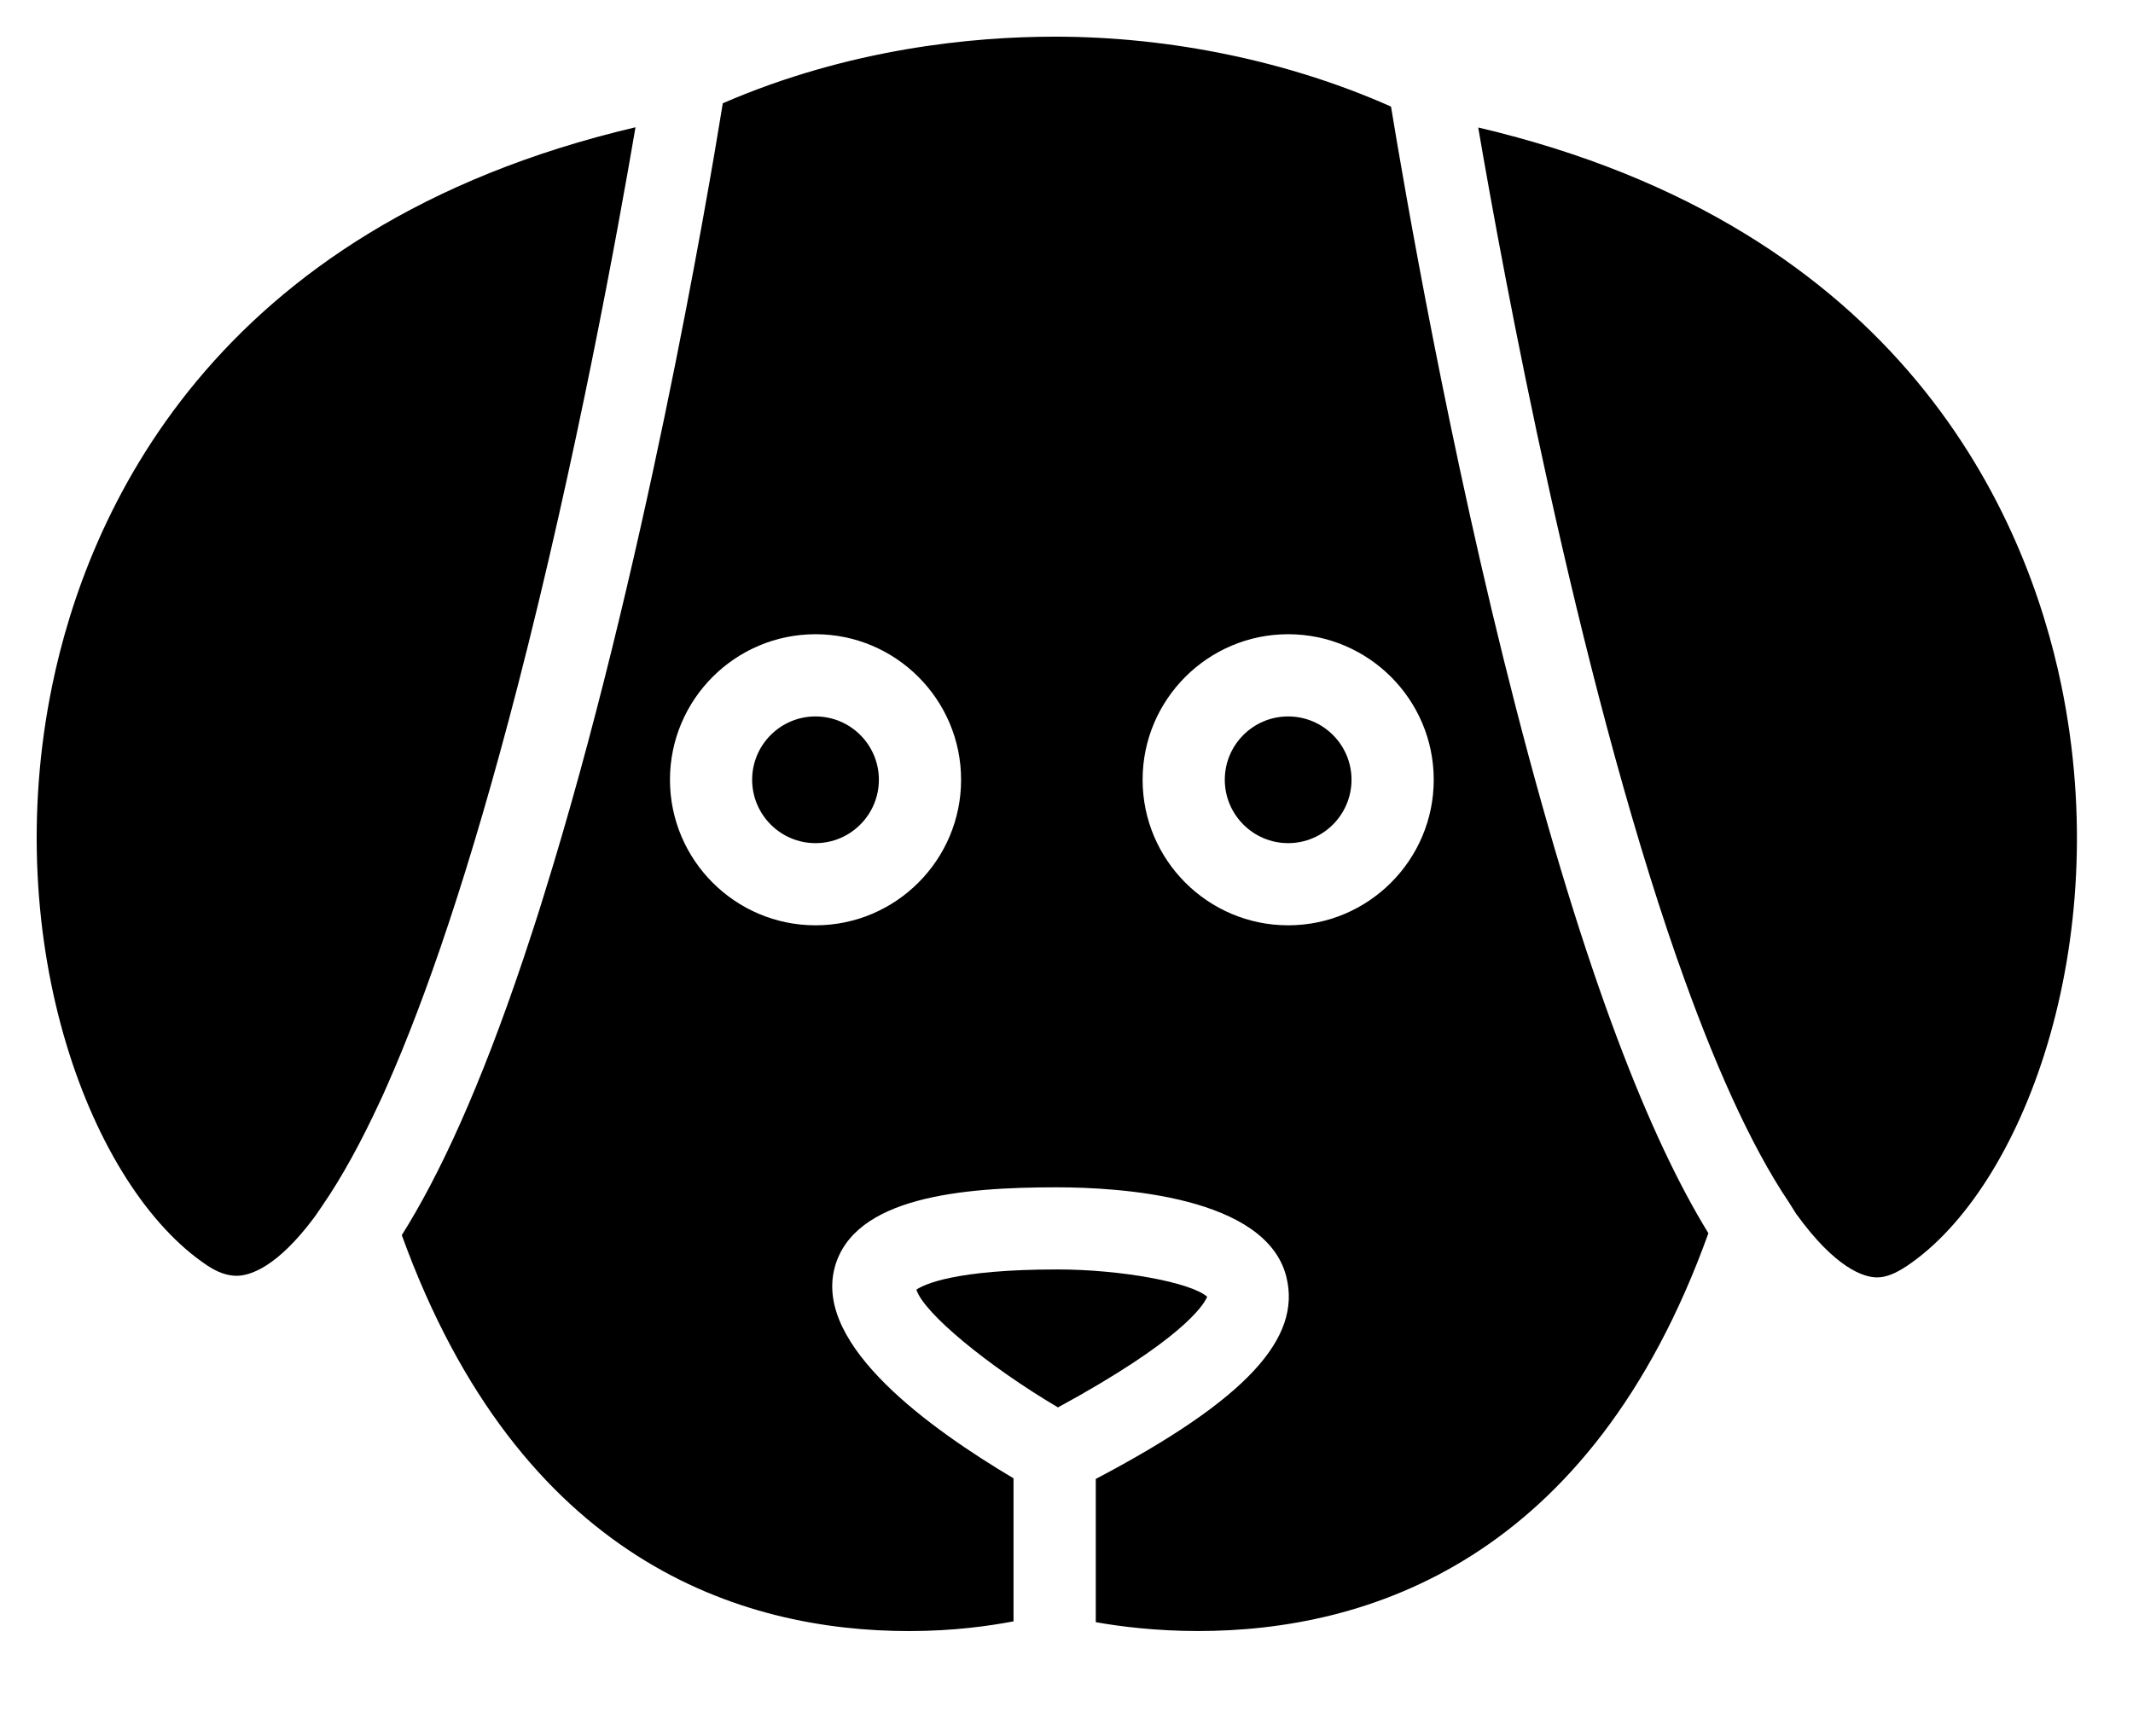
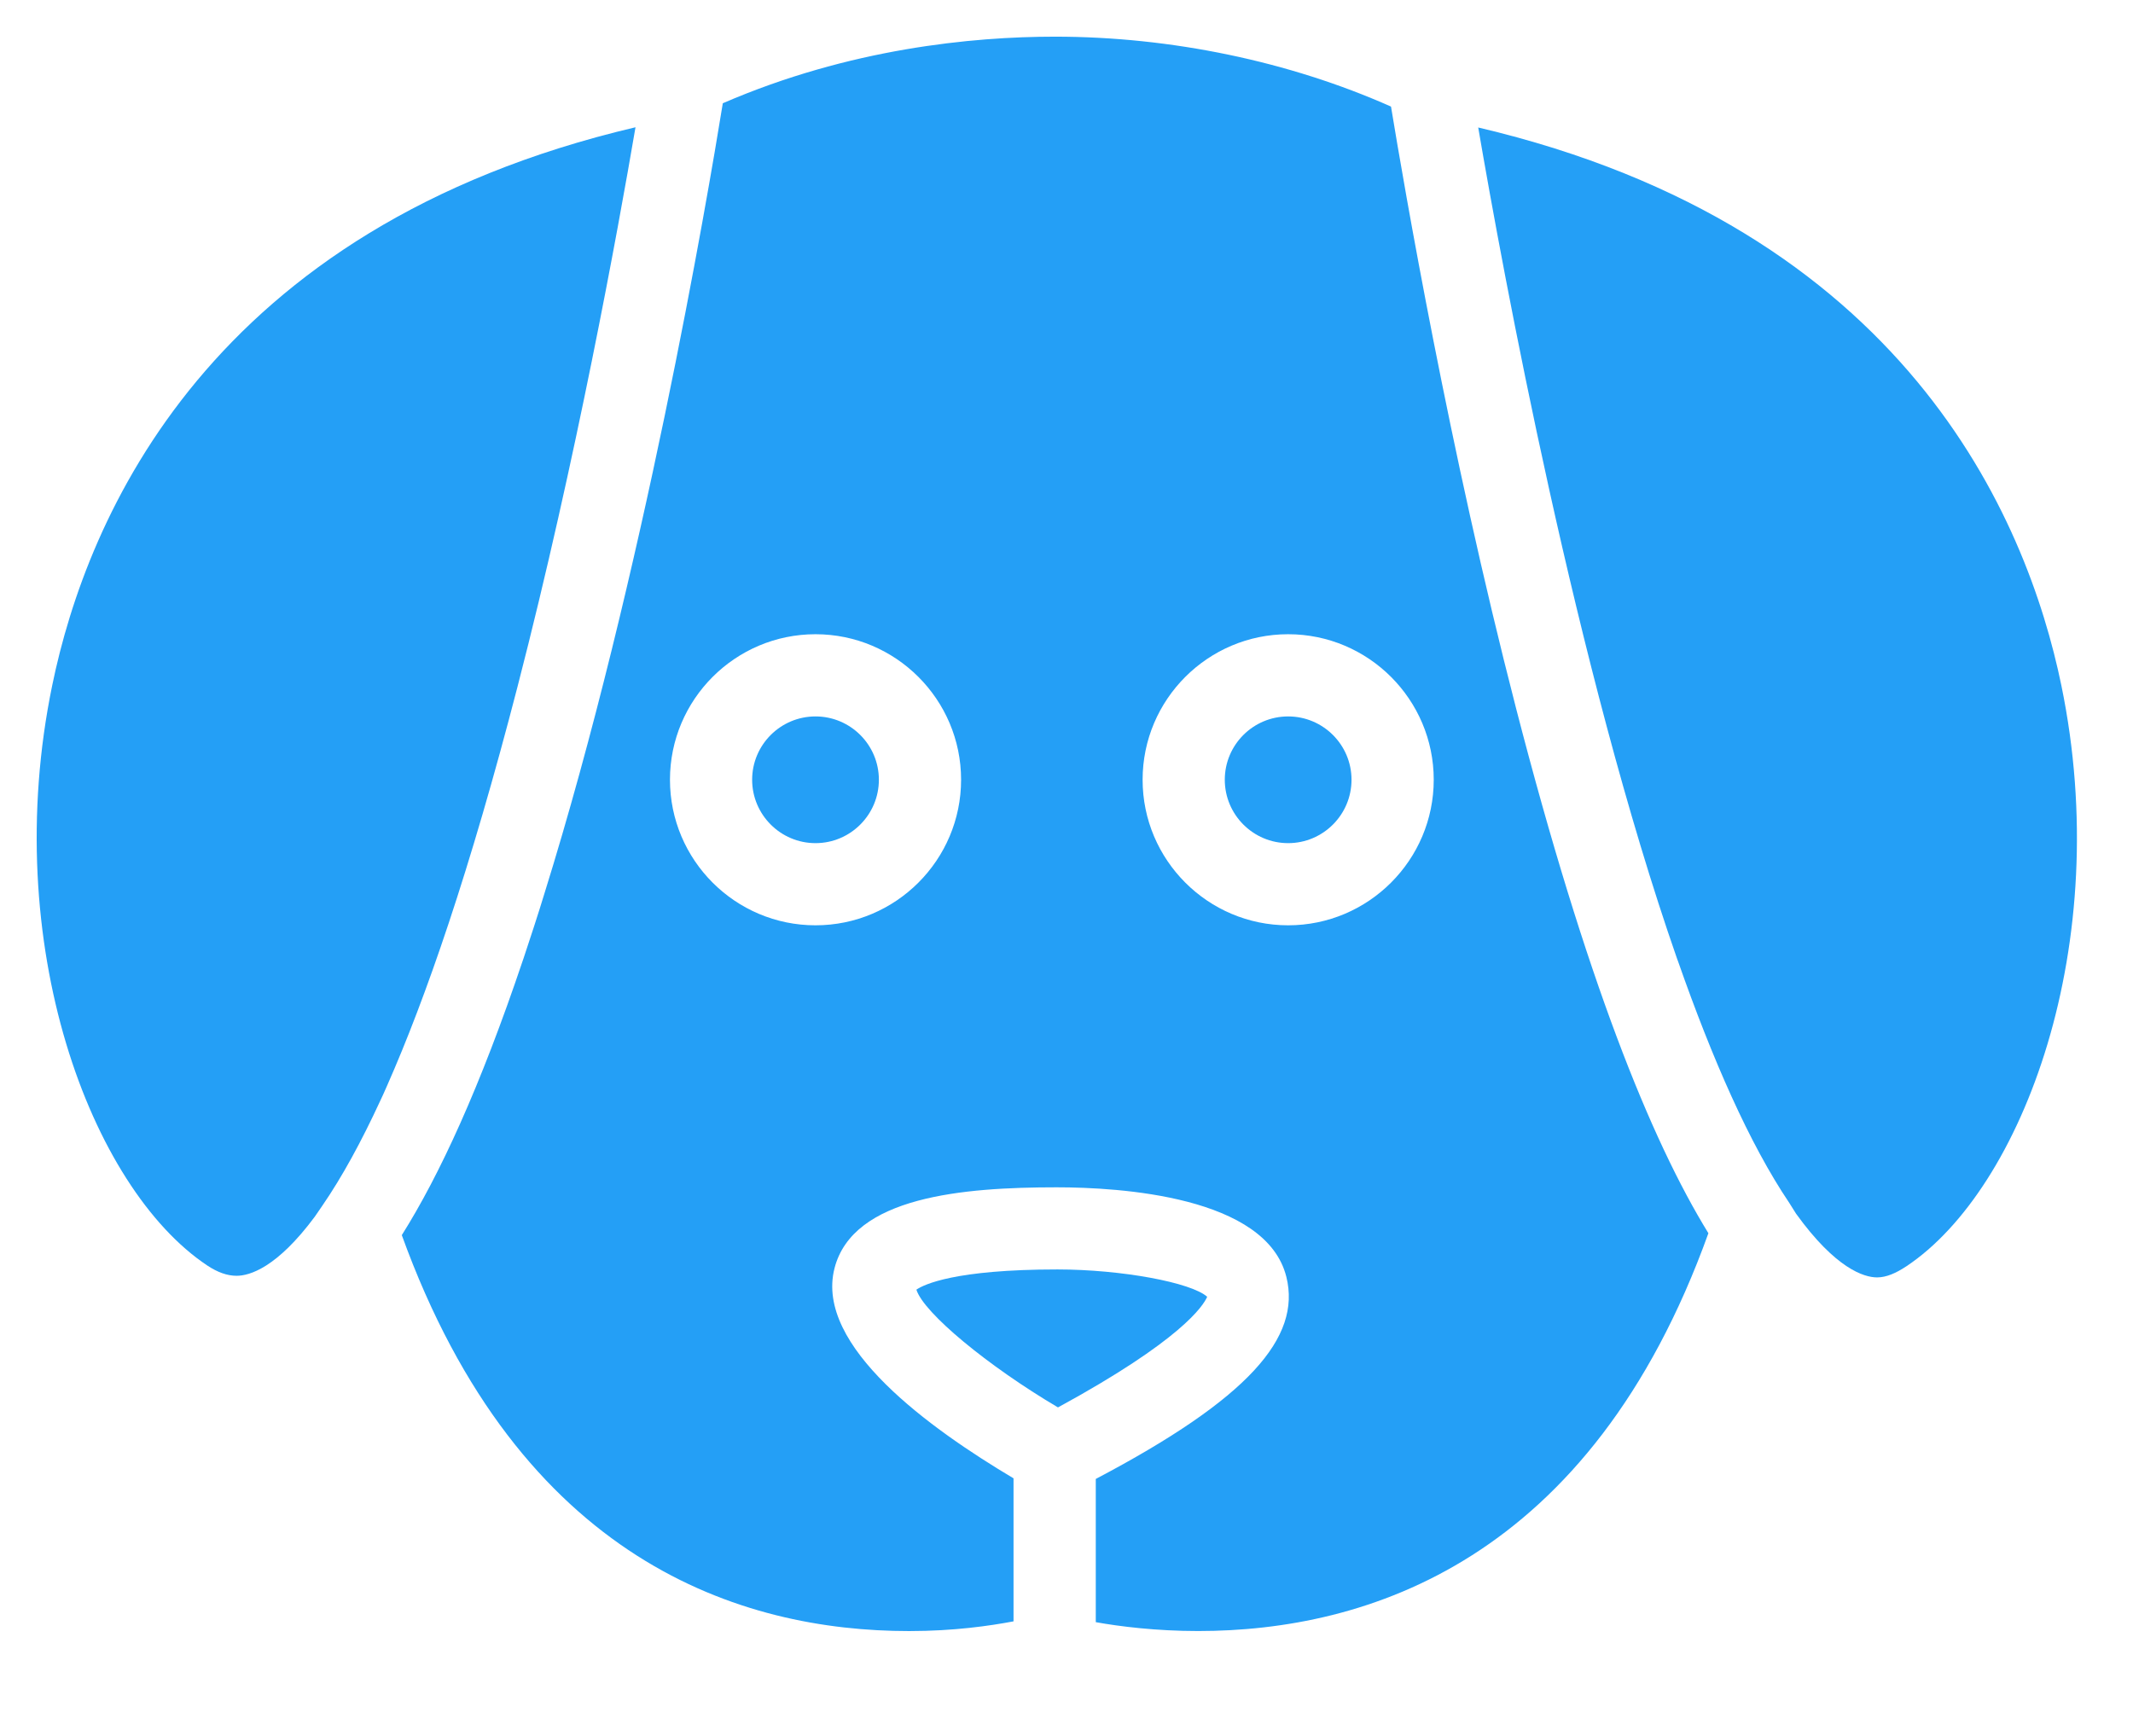
<svg xmlns="http://www.w3.org/2000/svg" version="1.1" x="0px" y="0px" width="58.167px" height="47.333px" viewBox="125 157.167 58.167 47.333" enable-background="new 125 157.167 58.167 47.333" xml:space="preserve">
  <g id="Layer_4" display="none">
    <g display="inline">
-       <path d="M167.455,174.033c3.802-2.229,9.709-1.901,12.492,1.51C175.941,173.508,171.8,173.246,167.455,174.033z" />
-       <path d="M167.59,173.246c2.716-2.821,7.944-3.478,10.999-1.115C174.719,171.276,171.189,171.672,167.59,173.246z" />
-       <path d="M166.843,174.953c3.735-1.183,9.913,0.589,10.457,3.87C174.245,176.133,170.917,175.215,166.843,174.953z" />
+       <path fill="#249ff6" d="M167.455,174.033c3.802-2.229,9.709-1.901,12.492,1.51C175.941,173.508,171.8,173.246,167.455,174.033z" />
+       <path fill="#249ff6" d="M167.59,173.246c2.716-2.821,7.944-3.478,10.999-1.115C174.719,171.276,171.189,171.672,167.59,173.246z" />
+       <path fill="#249ff6" d="M166.843,174.953c3.735-1.183,9.913,0.589,10.457,3.87C174.245,176.133,170.917,175.215,166.843,174.953z" />
    </g>
    <g display="inline">
-       <path d="M150.143,174.033c-4.346-0.787-8.555-0.524-12.493,1.51C140.434,172.131,146.34,171.804,150.143,174.033z" />
-       <path d="M150.007,173.246c-3.667-1.574-7.13-1.904-11-1.115C142.131,169.769,147.291,170.425,150.007,173.246z" />
-       <path d="M150.753,174.953c-4.073,0.262-7.4,1.18-10.456,3.87C140.841,175.542,147.02,173.771,150.753,174.953z" />
+       <path fill="#249ff6" d="M150.143,174.033c-4.346-0.787-8.555-0.524-12.493,1.51C140.434,172.131,146.34,171.804,150.143,174.033z" />
+       <path fill="#249ff6" d="M150.007,173.246c-3.667-1.574-7.13-1.904-11-1.115C142.131,169.769,147.291,170.425,150.007,173.246z" />
+       <path fill="#249ff6" d="M150.753,174.953c-4.073,0.262-7.4,1.18-10.456,3.87C140.841,175.542,147.02,173.771,150.753,174.953z" />
    </g>
-     <path display="inline" d="M161.344,177.837c4.888-0.853,8.555-4.067,8.555-7.872c0-0.524-0.068-1.114-0.204-1.639   c1.629-2.035,3.056-5.708,2.24-6.626c-0.814-0.854-4.616,0.197-6.925,1.574c-1.833-0.918-4.005-1.443-6.313-1.443   c-2.377,0-4.549,0.525-6.314,1.443c-2.308-1.377-6.111-2.428-6.925-1.574c-0.816,0.852,0.61,4.591,2.308,6.691l0,0   c-0.136,0.525-0.203,1.049-0.203,1.573c0,3.87,3.733,7.085,8.758,7.937c-2.647,4.594-6.518,12.99-8.487,19.026   c-3.191,9.578,1.222,15.811,9.234,16.597c-0.339,1.248-0.951,2.166-1.765,2.887c-0.952,0.79-2.106,1.313-3.395,1.511   c-1.358,0.196-2.852,0.131-4.21-0.197c-2.647-0.658-5.024-2.296-6.042-4.725c-1.291-3.018,0.203-6.364,1.901-9.972   c1.629-3.477,3.326-7.281,3.191-11.676c-0.068-2.821-0.883-5.184-2.173-6.956c-1.289-1.835-3.124-3.147-5.16-4.001   c-1.968-0.853-4.208-1.18-6.382-1.115c-3.054,0.066-6.042,0.984-8.487,2.56c-4.48,2.821-5.838,7.216-5.092,11.086   c0.272,1.444,0.815,2.756,1.629,3.936c0.815,1.183,1.833,2.232,3.123,2.953c3.056,1.838,7.128,1.969,11.474-0.918   c2.716-1.838,3.327-4.394,2.716-6.757c-0.272-0.983-0.748-1.903-1.358-2.69l0,0l0,0c-0.612-0.787-1.358-1.508-2.24-2.035   c-2.241-1.376-5.093-1.704-7.604,0.131c-0.678,0.527-0.814,1.445-0.271,2.1s1.494,0.787,2.172,0.262   c1.29-0.917,2.784-0.787,4.006,0c0.543,0.328,1.018,0.787,1.424,1.313l0,0c0.409,0.524,0.68,1.049,0.816,1.639   c0.339,1.245,0,2.559-1.426,3.477c-3.124,2.1-5.976,2.035-8.08,0.787c-0.814-0.525-1.562-1.18-2.104-2.033   c-0.543-0.852-0.952-1.838-1.155-2.821c-0.543-2.755,0.477-5.97,3.803-8.202c1.901-1.245,4.345-1.966,6.79-2.032   c1.765-0.066,3.531,0.262,5.024,0.917c1.493,0.655,2.851,1.576,3.802,2.953c0.95,1.376,1.562,3.149,1.629,5.314   c0.068,3.739-1.494,7.15-2.92,10.365c-1.968,4.263-3.734,8.133-1.9,12.333c1.426,3.412,4.617,5.641,8.147,6.495   c1.833,0.459,3.734,0.59,5.567,0.262c1.833-0.33,3.598-1.052,4.956-2.231c1.426-1.245,2.513-2.952,2.92-5.118   c8.351-0.656,12.695-7.085,9.504-16.86C167.727,190.63,163.924,182.365,161.344,177.837z" />
+     <path fill="#249ff6" display="inline" d="M161.344,177.837c4.888-0.853,8.555-4.067,8.555-7.872c0-0.524-0.068-1.114-0.204-1.639   c1.629-2.035,3.056-5.708,2.24-6.626c-0.814-0.854-4.616,0.197-6.925,1.574c-1.833-0.918-4.005-1.443-6.313-1.443   c-2.377,0-4.549,0.525-6.314,1.443c-2.308-1.377-6.111-2.428-6.925-1.574c-0.816,0.852,0.61,4.591,2.308,6.691l0,0   c-0.136,0.525-0.203,1.049-0.203,1.573c0,3.87,3.733,7.085,8.758,7.937c-2.647,4.594-6.518,12.99-8.487,19.026   c-3.191,9.578,1.222,15.811,9.234,16.597c-0.339,1.248-0.951,2.166-1.765,2.887c-0.952,0.79-2.106,1.313-3.395,1.511   c-1.358,0.196-2.852,0.131-4.21-0.197c-2.647-0.658-5.024-2.296-6.042-4.725c-1.291-3.018,0.203-6.364,1.901-9.972   c1.629-3.477,3.326-7.281,3.191-11.676c-0.068-2.821-0.883-5.184-2.173-6.956c-1.289-1.835-3.124-3.147-5.16-4.001   c-1.968-0.853-4.208-1.18-6.382-1.115c-3.054,0.066-6.042,0.984-8.487,2.56c-4.48,2.821-5.838,7.216-5.092,11.086   c0.272,1.444,0.815,2.756,1.629,3.936c0.815,1.183,1.833,2.232,3.123,2.953c3.056,1.838,7.128,1.969,11.474-0.918   c2.716-1.838,3.327-4.394,2.716-6.757c-0.272-0.983-0.748-1.903-1.358-2.69l0,0l0,0c-0.612-0.787-1.358-1.508-2.24-2.035   c-2.241-1.376-5.093-1.704-7.604,0.131c-0.678,0.527-0.814,1.445-0.271,2.1s1.494,0.787,2.172,0.262   c1.29-0.917,2.784-0.787,4.006,0c0.543,0.328,1.018,0.787,1.424,1.313l0,0c0.409,0.524,0.68,1.049,0.816,1.639   c0.339,1.245,0,2.559-1.426,3.477c-3.124,2.1-5.976,2.035-8.08,0.787c-0.814-0.525-1.562-1.18-2.104-2.033   c-0.543-0.852-0.952-1.838-1.155-2.821c-0.543-2.755,0.477-5.97,3.803-8.202c1.901-1.245,4.345-1.966,6.79-2.032   c1.765-0.066,3.531,0.262,5.024,0.917c1.493,0.655,2.851,1.576,3.802,2.953c0.95,1.376,1.562,3.149,1.629,5.314   c0.068,3.739-1.494,7.15-2.92,10.365c-1.968,4.263-3.734,8.133-1.9,12.333c1.426,3.412,4.617,5.641,8.147,6.495   c1.833,0.459,3.734,0.59,5.567,0.262c1.833-0.33,3.598-1.052,4.956-2.231c1.426-1.245,2.513-2.952,2.92-5.118   c8.351-0.656,12.695-7.085,9.504-16.86C167.727,190.63,163.924,182.365,161.344,177.837z" />
  </g>
  <g id="Layer_2">
-     <path d="M181.214,175.865c-0.946-4.589-4.275-12.488-15.903-15.221c0.677,3.956,2.668,14.77,5.42,22.663   c0.011,0.029,0.021,0.056,0.031,0.084c0.932,2.659,1.949,4.979,3.031,6.583l0.186,0.296c1.078,1.494,1.85,1.737,2.209,1.737   c0,0,0,0,0,0c0.253,0,0.515-0.115,0.802-0.305C180.156,189.591,182.671,182.929,181.214,175.865z" />
-     <path d="M157.92,192.536c-0.434-0.391-2.343-0.746-4.083-0.746c-2.807,0-3.645,0.413-3.847,0.551   c0.198,0.634,1.944,2.079,3.861,3.212C157.205,193.727,157.812,192.785,157.92,192.536z" />
-     <path d="M130.65,191.681c0.286,0.19,0.549,0.282,0.802,0.282c0.352,0,1.098-0.216,2.136-1.617l0.2-0.292   c0.544-0.79,1.07-1.758,1.578-2.857c0.027-0.059,0.054-0.115,0.081-0.174c0.036-0.081,0.072-0.163,0.108-0.243   c1.054-2.387,2.258-5.855,3.562-10.9c1.591-6.162,2.727-12.391,3.213-15.242c-11.628,2.734-14.959,10.626-15.905,15.217   C124.967,182.918,127.482,189.569,130.65,191.681z" />
-     <path d="M139.714,181.964c-0.051,0.16-0.102,0.319-0.153,0.478c-0.095,0.294-0.189,0.58-0.283,0.86   c-0.004,0.012-0.009,0.024-0.013,0.037c-1.175,3.494-2.284,5.89-3.308,7.515c3.222,8.908,9.262,10.799,13.836,10.799   c1.228,0,2.205-0.144,2.846-0.265v-3.901c-2.244-1.336-5.429-3.601-4.882-5.729c0.503-1.958,3.509-2.208,6.056-2.208   c1.713,0,5.721,0.238,6.267,2.446c0.408,1.651-1.031,3.315-5.198,5.508v3.906c0.641,0.116,1.641,0.242,2.791,0.242   c4.591,0,10.698-1.9,13.915-10.85c-1.575-2.561-3.337-6.928-5.248-14.329c-1.824-7.064-3.049-14.221-3.407-16.399   c-2.77-1.232-5.999-1.907-9.163-1.907c-2.254,0-5.609,0.323-9.059,1.816c-0.418,2.588-2.186,12.96-4.867,21.562   C139.8,181.686,139.758,181.826,139.714,181.964z M160.128,174.465c2.189,0,3.97,1.781,3.97,3.969c0,2.189-1.781,3.97-3.97,3.97   c-2.188,0-3.969-1.781-3.969-3.97C156.159,176.246,157.94,174.465,160.128,174.465z M147.239,174.465   c2.189,0,3.97,1.781,3.97,3.969c0,2.189-1.781,3.97-3.97,3.97s-3.969-1.781-3.969-3.97   C143.27,176.246,145.05,174.465,147.239,174.465z" />
-     <path d="M147.239,180.163c0.953,0,1.728-0.776,1.728-1.729c0-0.953-0.775-1.727-1.728-1.727s-1.728,0.774-1.728,1.727   S146.286,180.163,147.239,180.163z" />
-     <path d="M160.128,180.163c0.953,0,1.728-0.776,1.728-1.729c0-0.953-0.775-1.727-1.728-1.727c-0.953,0-1.728,0.774-1.728,1.727   S159.175,180.163,160.128,180.163z" />
+     <path fill="#249ff6" d="M181.214,175.865c-0.946-4.589-4.275-12.488-15.903-15.221c0.677,3.956,2.668,14.77,5.42,22.663   c0.011,0.029,0.021,0.056,0.031,0.084c0.932,2.659,1.949,4.979,3.031,6.583l0.186,0.296c1.078,1.494,1.85,1.737,2.209,1.737   c0,0,0,0,0,0c0.253,0,0.515-0.115,0.802-0.305C180.156,189.591,182.671,182.929,181.214,175.865z" />
+     <path fill="#249ff6" d="M157.92,192.536c-0.434-0.391-2.343-0.746-4.083-0.746c-2.807,0-3.645,0.413-3.847,0.551   c0.198,0.634,1.944,2.079,3.861,3.212C157.205,193.727,157.812,192.785,157.92,192.536z" />
+     <path fill="#249ff6" d="M130.65,191.681c0.286,0.19,0.549,0.282,0.802,0.282c0.352,0,1.098-0.216,2.136-1.617l0.2-0.292   c0.544-0.79,1.07-1.758,1.578-2.857c0.027-0.059,0.054-0.115,0.081-0.174c0.036-0.081,0.072-0.163,0.108-0.243   c1.054-2.387,2.258-5.855,3.562-10.9c1.591-6.162,2.727-12.391,3.213-15.242c-11.628,2.734-14.959,10.626-15.905,15.217   C124.967,182.918,127.482,189.569,130.65,191.681z" />
+     <path fill="#249ff6" d="M139.714,181.964c-0.051,0.16-0.102,0.319-0.153,0.478c-0.095,0.294-0.189,0.58-0.283,0.86   c-0.004,0.012-0.009,0.024-0.013,0.037c-1.175,3.494-2.284,5.89-3.308,7.515c3.222,8.908,9.262,10.799,13.836,10.799   c1.228,0,2.205-0.144,2.846-0.265v-3.901c-2.244-1.336-5.429-3.601-4.882-5.729c0.503-1.958,3.509-2.208,6.056-2.208   c1.713,0,5.721,0.238,6.267,2.446c0.408,1.651-1.031,3.315-5.198,5.508v3.906c0.641,0.116,1.641,0.242,2.791,0.242   c4.591,0,10.698-1.9,13.915-10.85c-1.575-2.561-3.337-6.928-5.248-14.329c-1.824-7.064-3.049-14.221-3.407-16.399   c-2.77-1.232-5.999-1.907-9.163-1.907c-2.254,0-5.609,0.323-9.059,1.816c-0.418,2.588-2.186,12.96-4.867,21.562   C139.8,181.686,139.758,181.826,139.714,181.964z M160.128,174.465c2.189,0,3.97,1.781,3.97,3.969c0,2.189-1.781,3.97-3.97,3.97   c-2.188,0-3.969-1.781-3.969-3.97C156.159,176.246,157.94,174.465,160.128,174.465z M147.239,174.465   c2.189,0,3.97,1.781,3.97,3.969c0,2.189-1.781,3.97-3.97,3.97s-3.969-1.781-3.969-3.97   C143.27,176.246,145.05,174.465,147.239,174.465z" />
+     <path fill="#249ff6" d="M147.239,180.163c0.953,0,1.728-0.776,1.728-1.729c0-0.953-0.775-1.727-1.728-1.727s-1.728,0.774-1.728,1.727   S146.286,180.163,147.239,180.163z" />
+     <path fill="#249ff6" d="M160.128,180.163c0.953,0,1.728-0.776,1.728-1.729c0-0.953-0.775-1.727-1.728-1.727c-0.953,0-1.728,0.774-1.728,1.727   S159.175,180.163,160.128,180.163z" />
  </g>
</svg>
